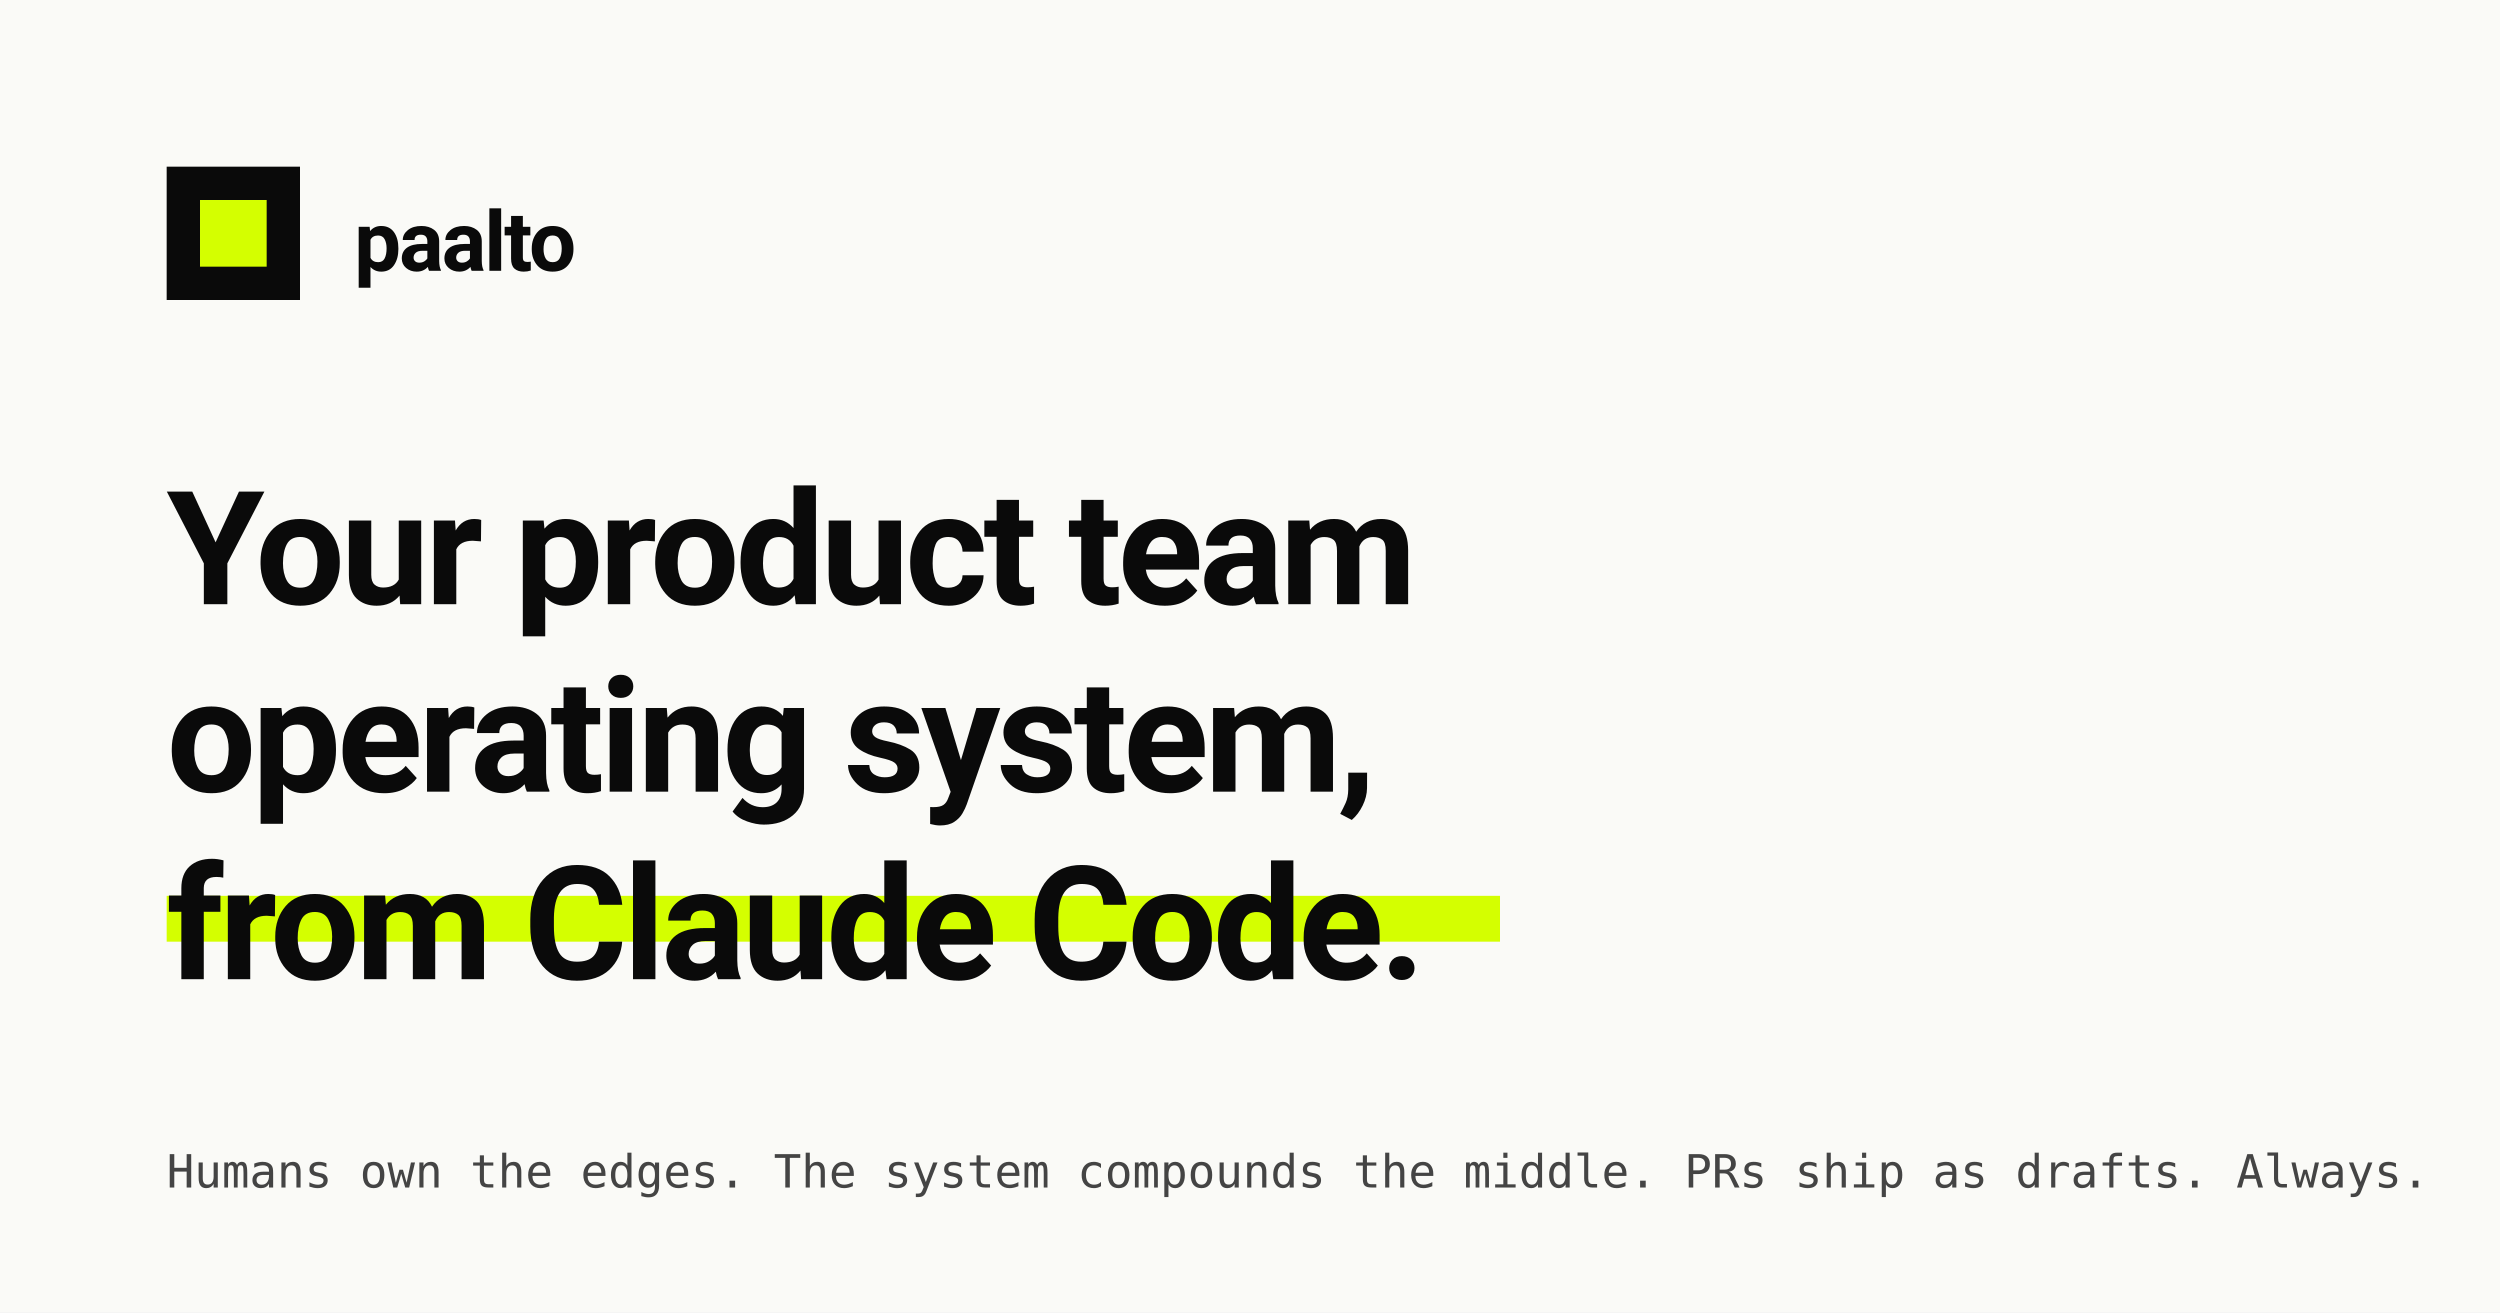
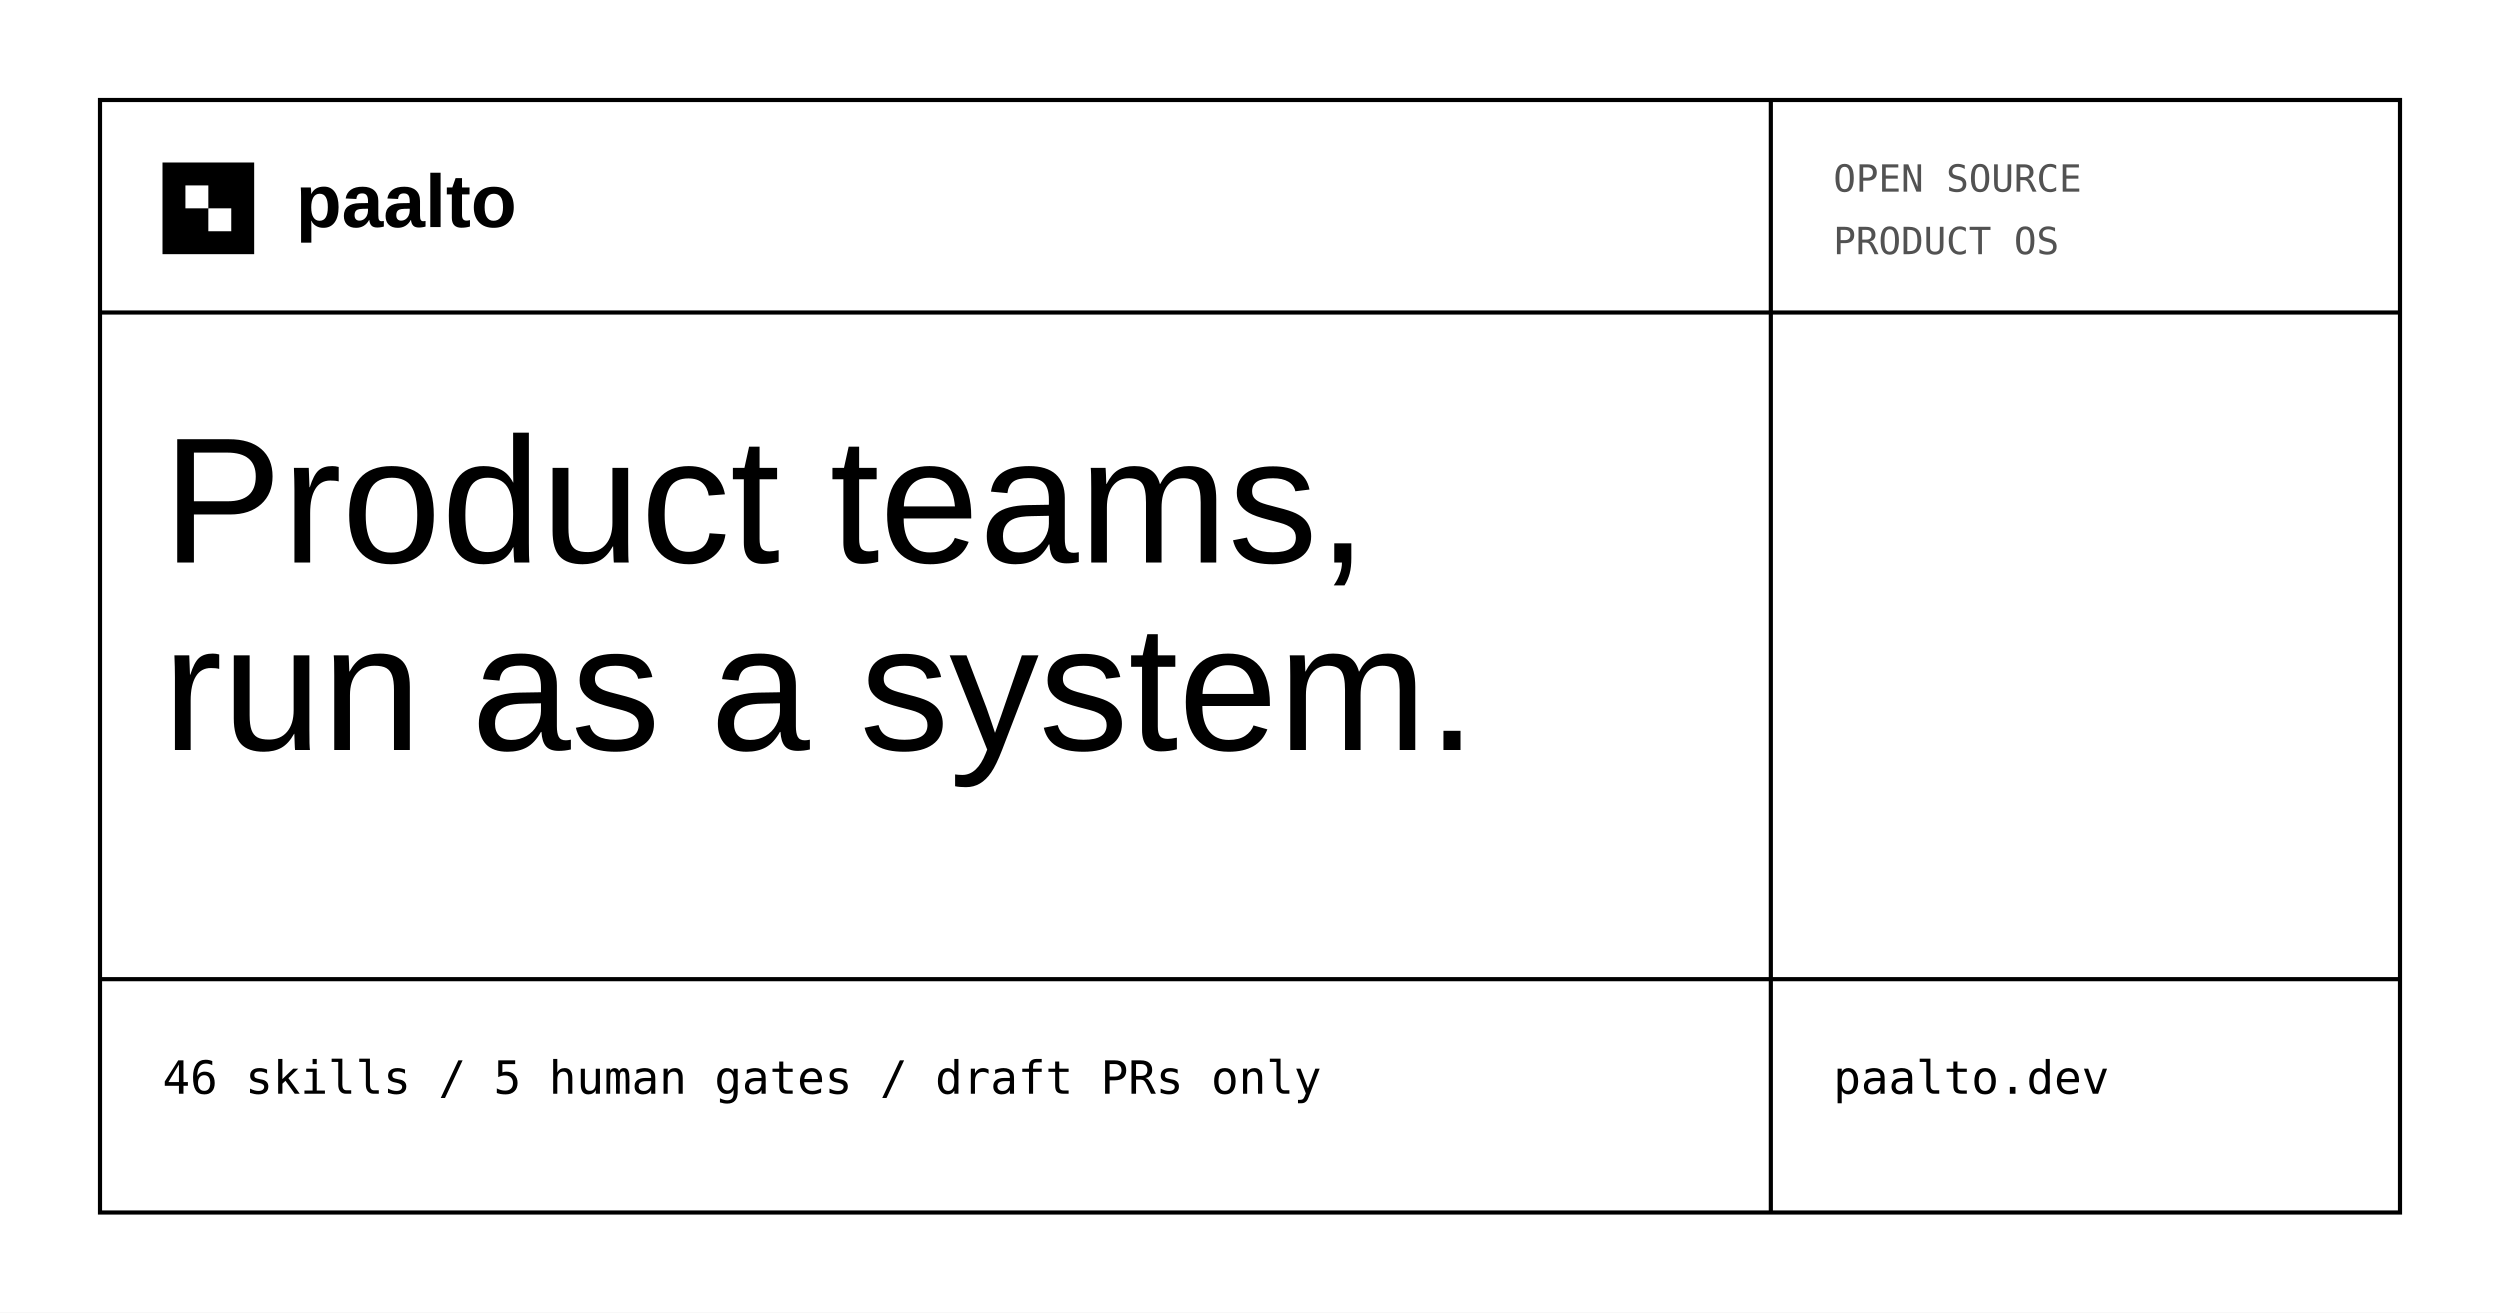
- <svg xmlns="http://www.w3.org/2000/svg" viewBox="0 0 1200 630" font-family="ui-sans-serif, system-ui, -apple-system, 'Segoe UI', Roboto, sans-serif">
-   <rect width="1200" height="630" fill="#FAFAF7" />
-   <g transform="translate(80,80)">
-     <rect width="64" height="64" fill="#0A0A0A" />
-     <rect x="16" y="16" width="32" height="32" fill="#D4FF00" />
+ <svg xmlns="http://www.w3.org/2000/svg" viewBox="0 0 1200 630">
+   <rect width="1200" height="630" fill="#fff" />
+   <g fill="none" stroke="#000" stroke-width="2">
+     <rect x="48" y="48" width="1104" height="534" />
+     <line x1="48" y1="150" x2="1152" y2="150" />
+     <line x1="850" y1="48" x2="850" y2="582" />
+     <line x1="48" y1="470" x2="1152" y2="470" />
  </g>
-   <text x="170" y="130" font-size="40" fill="#0A0A0A" font-weight="600" letter-spacing="-1">paalto</text>
-   <text x="80" y="290" font-size="76" fill="#0A0A0A" font-weight="600" letter-spacing="-2">Your product team</text>
-   <text x="80" y="380" font-size="76" fill="#0A0A0A" font-weight="600" letter-spacing="-2">operating system,</text>
-   <g>
-     <rect x="80" y="430" width="640" height="22" fill="#D4FF00" y-offset="0" />
-     <text x="80" y="470" font-size="76" fill="#0A0A0A" font-weight="600" letter-spacing="-2">from Claude Code.</text>
+   <g transform="translate(78 78)">
+     <rect width="44" height="44" fill="#000" />
+     <rect x="11" y="11" width="11" height="11" fill="#fff" />
+     <rect x="22" y="22" width="11" height="11" fill="#fff" />
  </g>
-   <text x="80" y="570" font-size="22" fill="#444" font-family="ui-monospace, SFMono-Regular, Menlo, monospace">
-     Humans own the edges. The system compounds the middle. PRs ship as drafts. Always.
-   </text>
+   <text x="142" y="109" font-family="IBM Plex Sans, Arial, sans-serif" font-size="36" font-weight="600" fill="#000">paalto</text>
+   <text x="880" y="92" font-family="IBM Plex Mono, monospace" font-size="18" fill="#525252">OPEN SOURCE</text>
+   <text x="880" y="122" font-family="IBM Plex Mono, monospace" font-size="18" fill="#525252">PRODUCT OS</text>
+   <text x="78" y="270" font-family="IBM Plex Sans, Arial, sans-serif" font-size="86" font-weight="500" fill="#000">Product teams,</text>
+   <text x="78" y="360" font-family="IBM Plex Sans, Arial, sans-serif" font-size="86" font-weight="500" fill="#000">run as a system.</text>
+   <text x="78" y="525" font-family="IBM Plex Mono, monospace" font-size="22" fill="#000">46 skills / 5 human gates / draft PRs only</text>
+   <text x="880" y="525" font-family="IBM Plex Mono, monospace" font-size="22" fill="#000">paalto.dev</text>
</svg>
